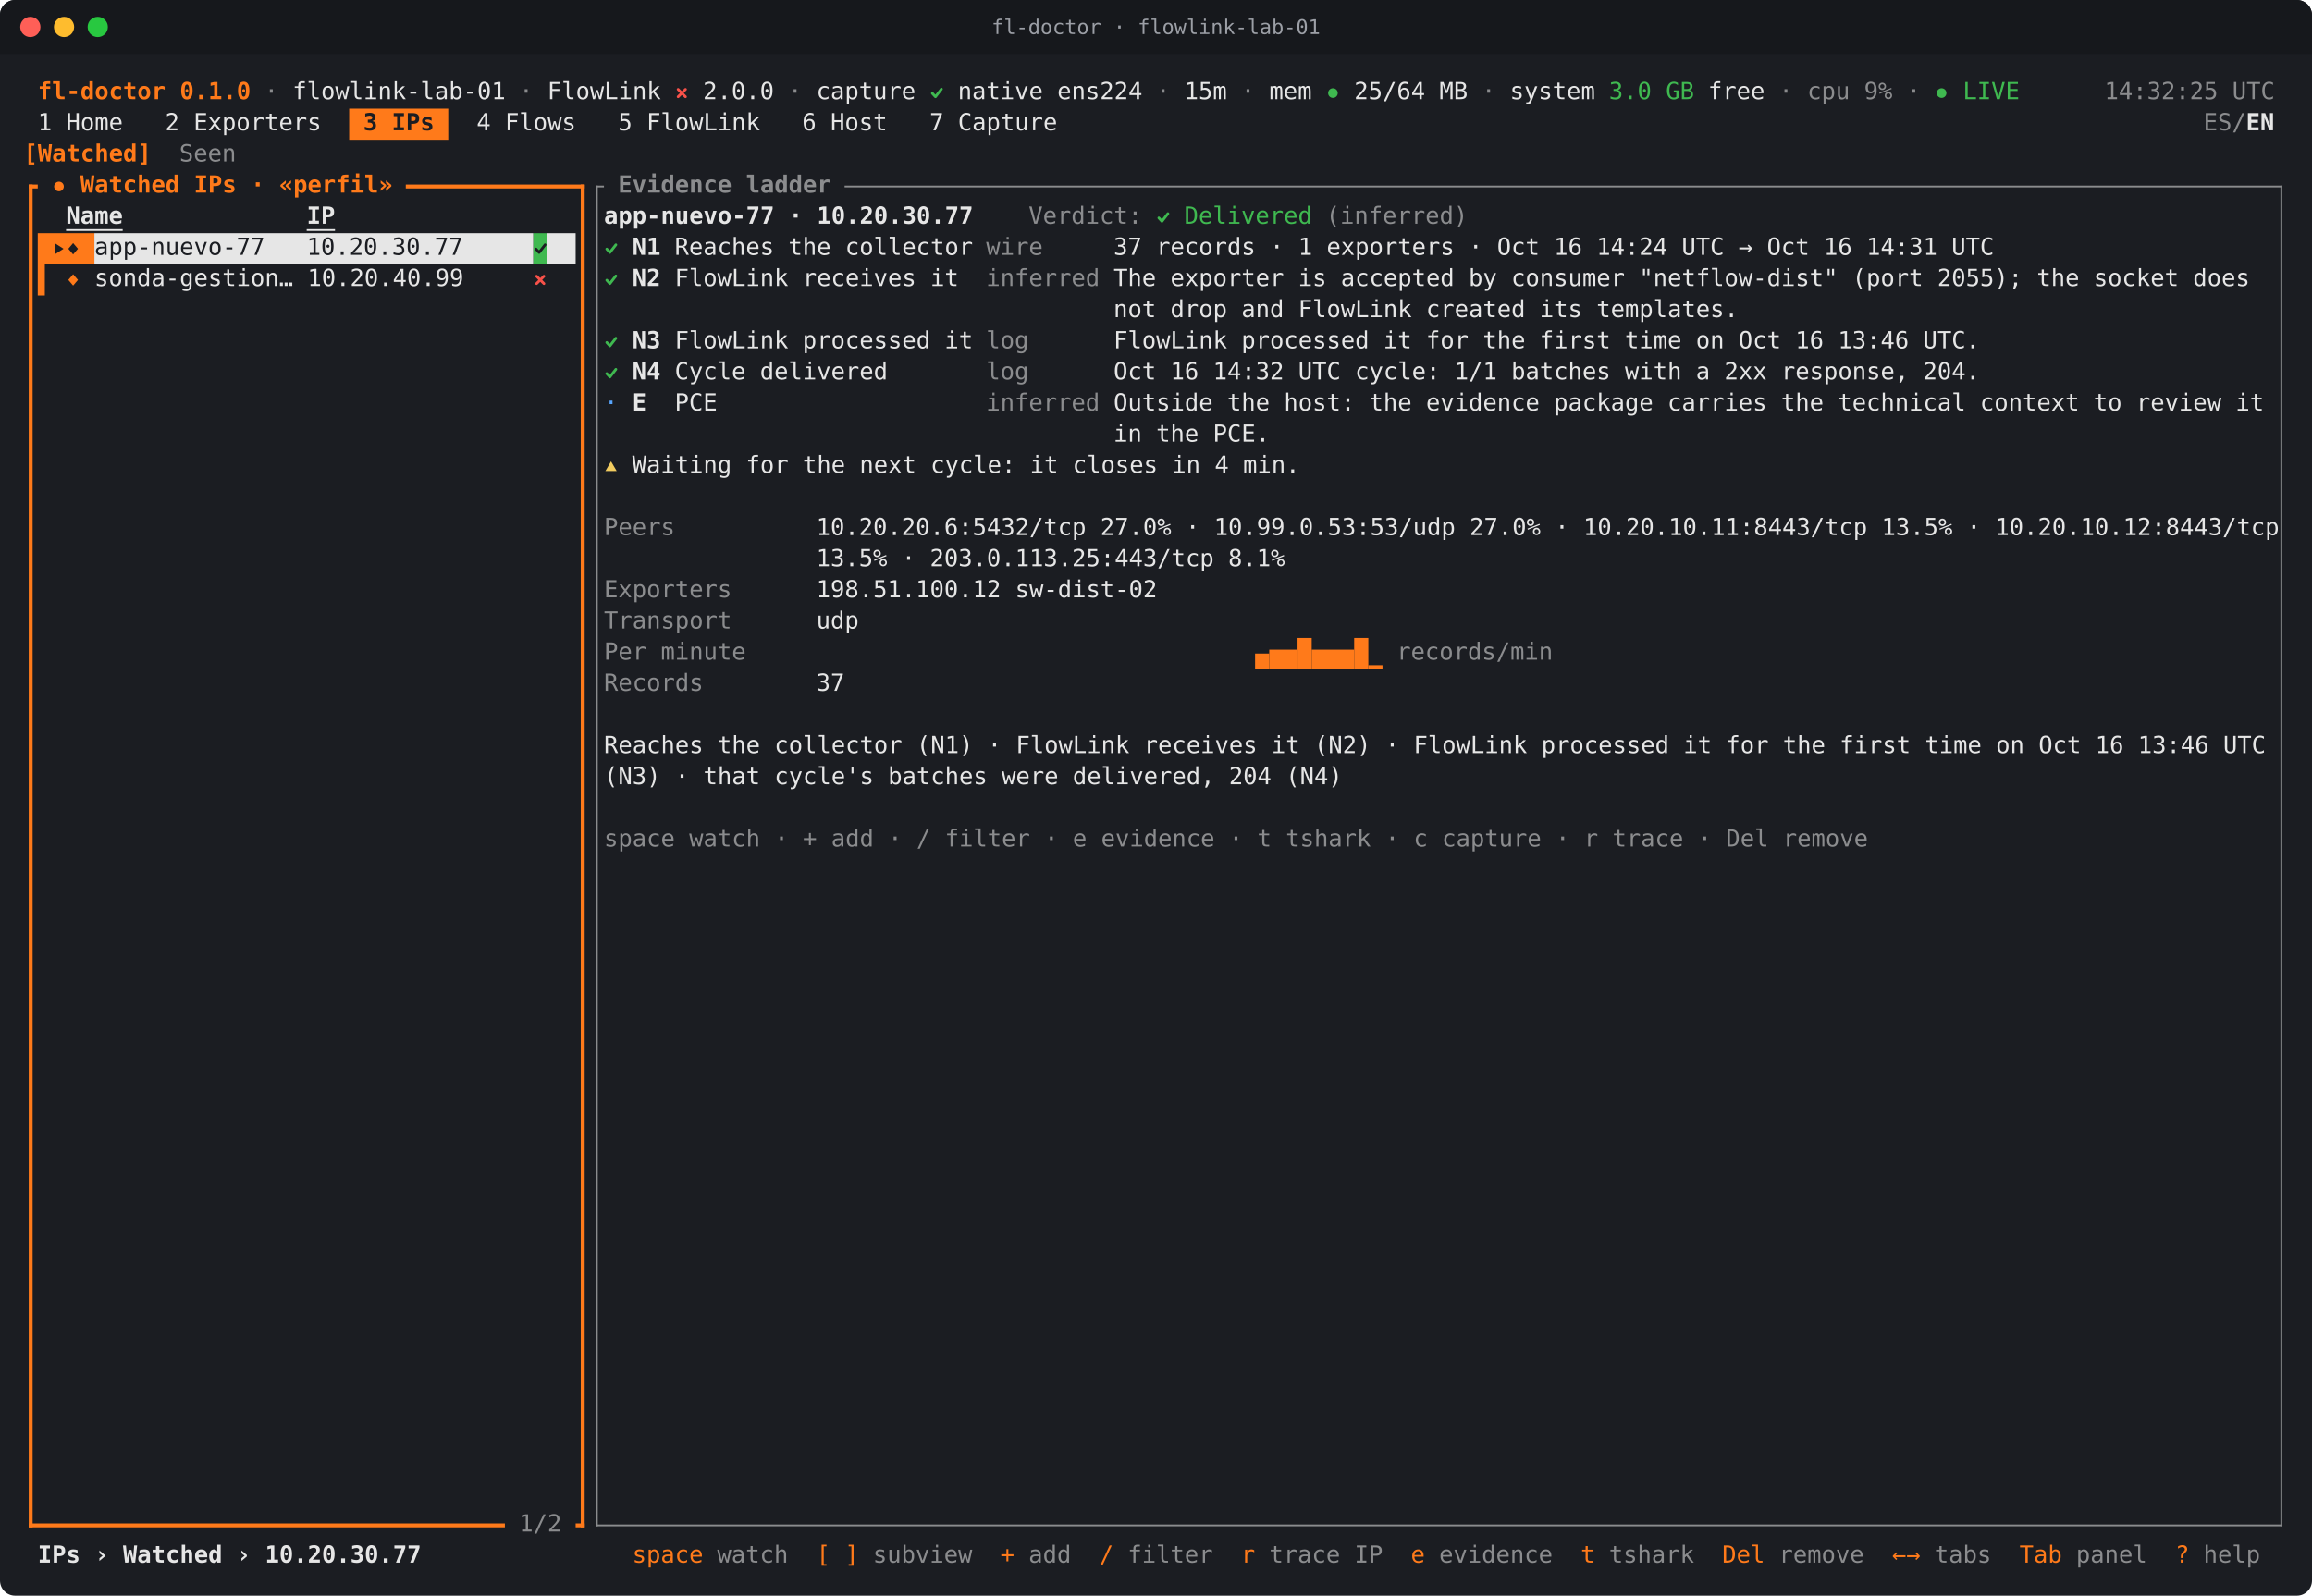
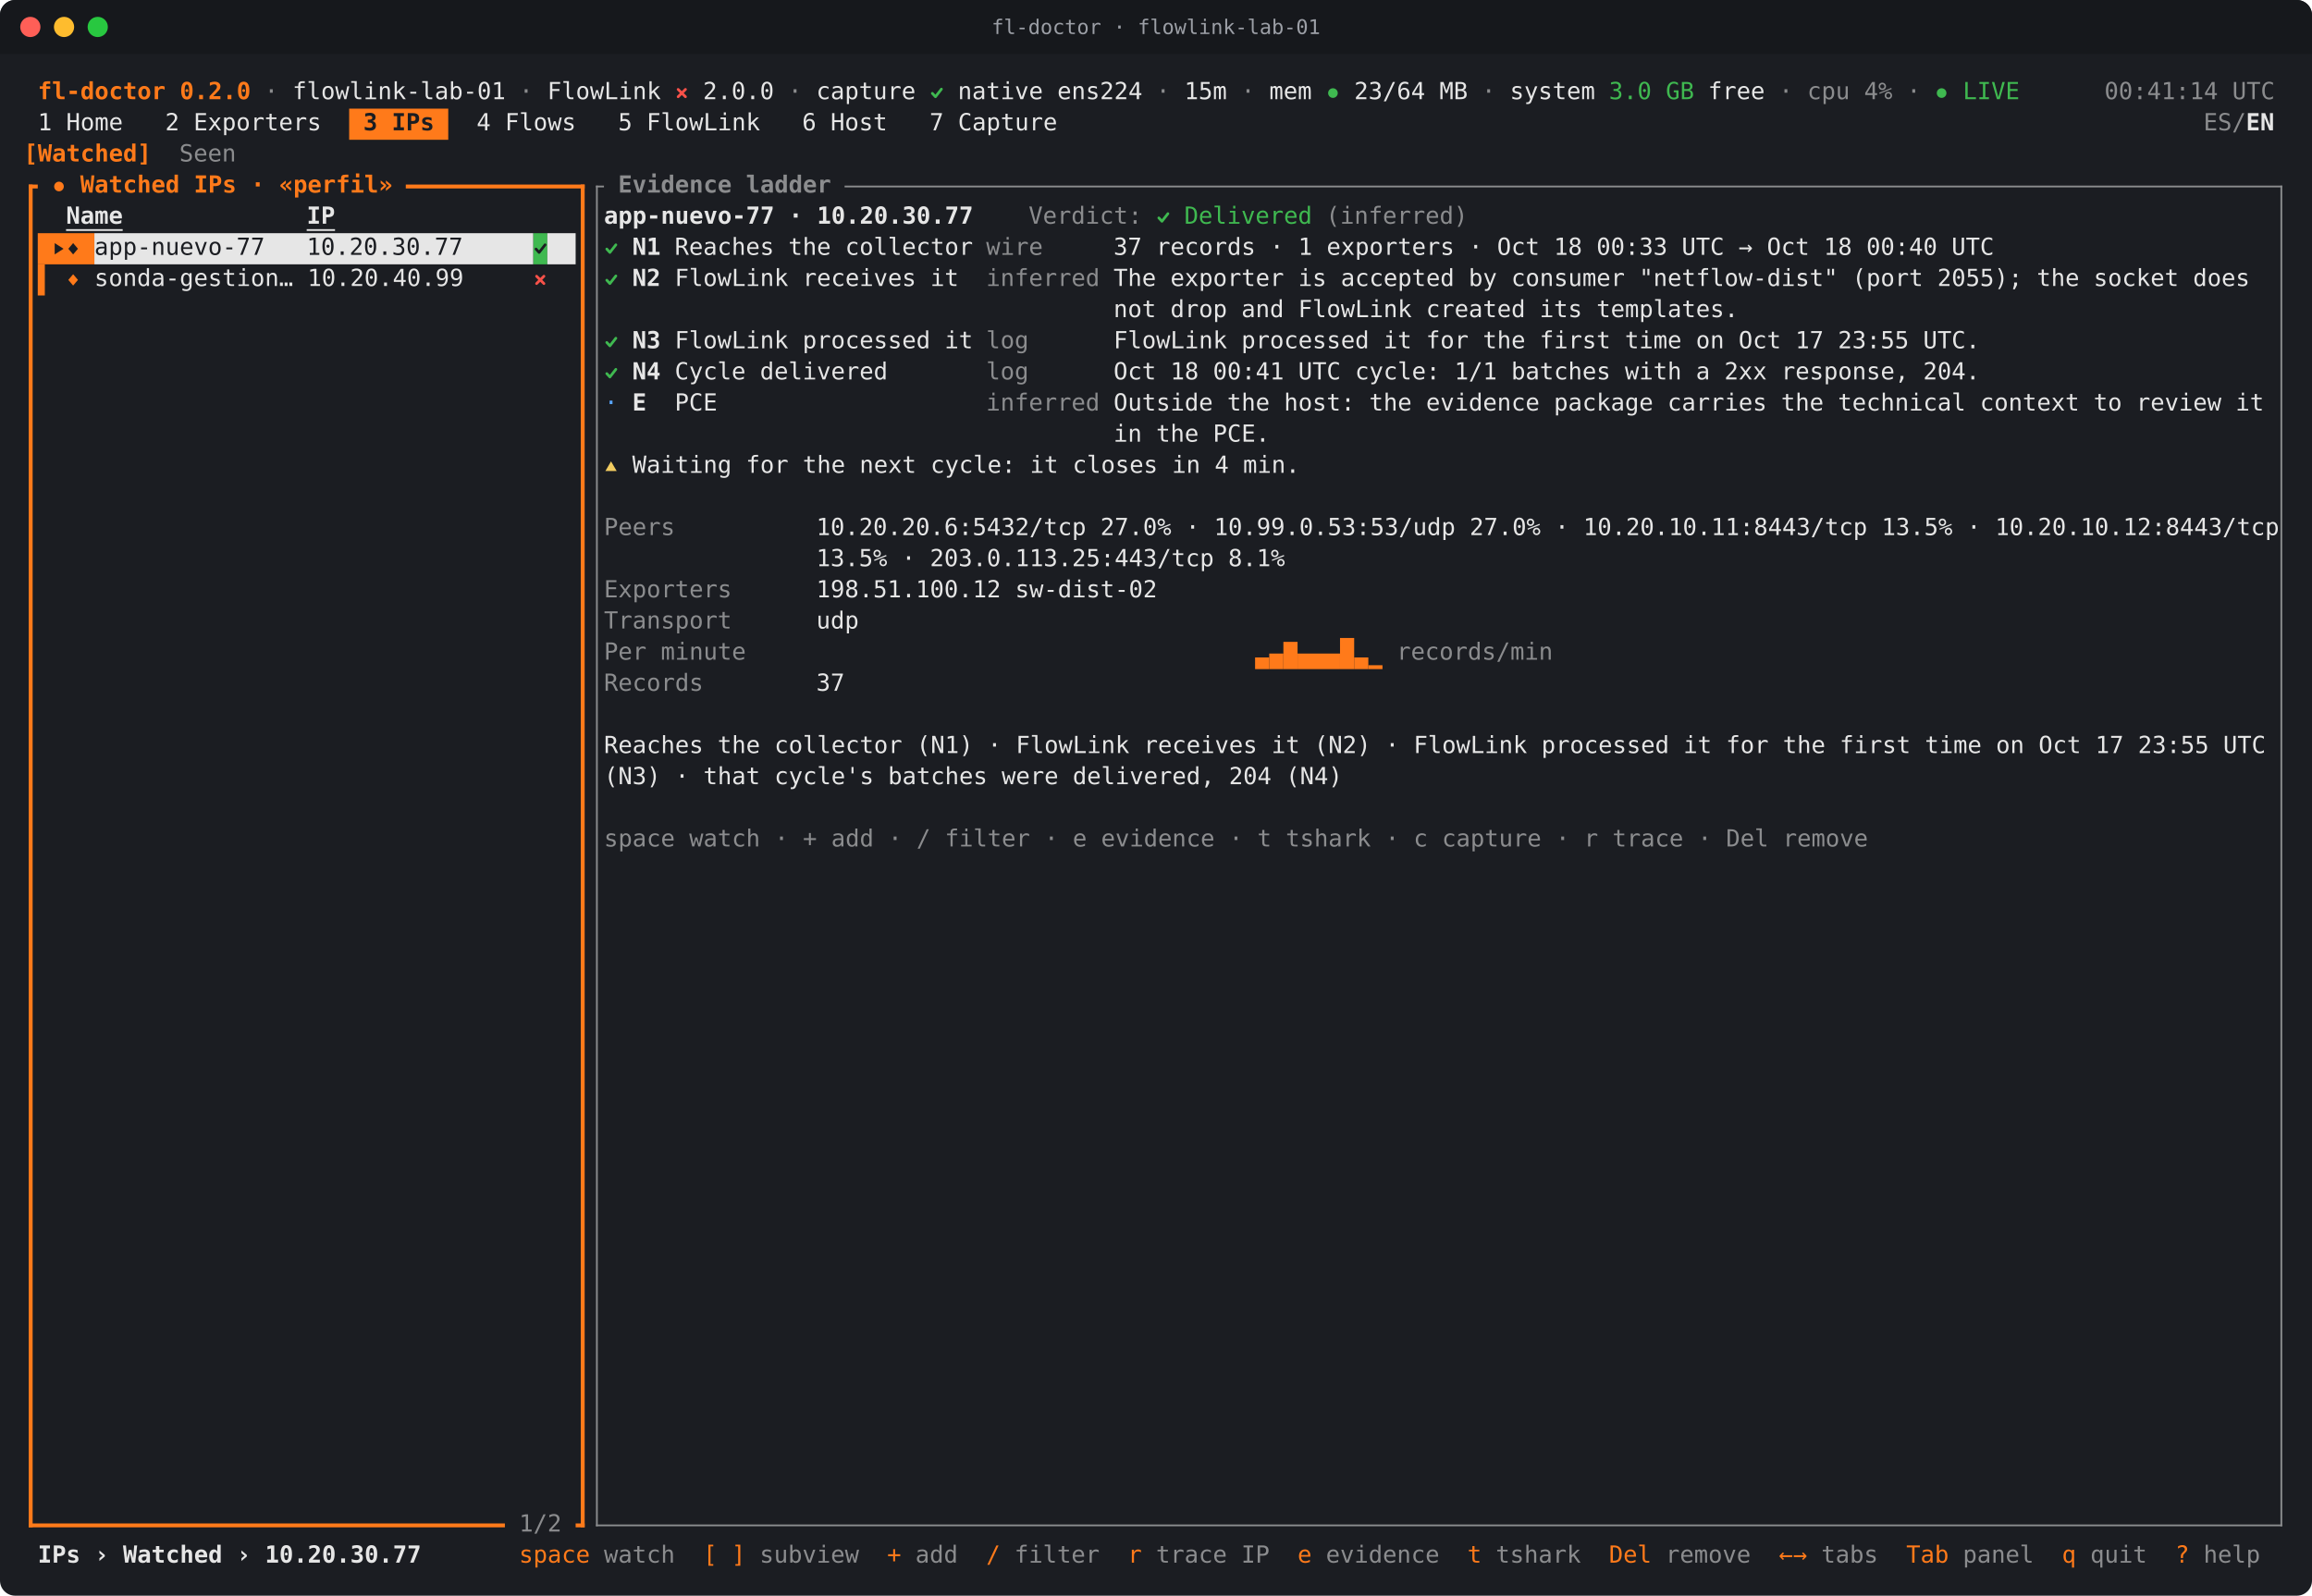
<svg xmlns="http://www.w3.org/2000/svg" role="img" viewBox="0 0 1372 947.04" width="1372" height="947.04" aria-label="fl-doctor · flowlink-lab-01">
  <style>text{font-family:'JetBrains Mono','Cascadia Mono','SF Mono',Menlo,'DejaVu Sans Mono','Liberation Mono',Consolas,monospace;font-size:14px;white-space:pre}.b{font-weight:700}.i{font-style:italic}.c0{fill:#ff7a1a}.c1{fill:#8b8c8e}.c2{fill:#e6e6e6}.c3{fill:#3fb950}.c4{fill:#1b1d22}.c5{fill:#58a6ff}</style>
  <rect width="1372" height="947.04" rx="9" fill="#1b1d22" />
  <path d="M0 9a9 9 0 0 1 9-9h1354a9 9 0 0 1 9 9v23H0z" fill="#16181c" />
  <circle cx="18" cy="16" r="6" fill="#ff5f57" />
  <circle cx="38" cy="16" r="6" fill="#febc2e" />
  <circle cx="58" cy="16" r="6" fill="#28c840" />
  <text x="686" y="20.2" text-anchor="middle" style="font-size:12px" fill="#c8ccd4" fill-opacity=".75">fl-doctor · flowlink-lab-01</text>
  <rect x="22.4" y="138.4" width="4.2" height="18.48" fill="#1b1d22" />
  <rect x="316.4" y="138.4" width="8.4" height="18.48" fill="#3fb950" />
  <rect x="353.68" y="110.16" width="1.05" height="795.69" fill="#8b8c8e" />
  <rect x="353.68" y="110.16" width="4.72" height="1.05" fill="#8b8c8e" />
  <rect x="353.68" y="904.79" width="1000.65" height="1.05" fill="#8b8c8e" />
  <rect x="501.2" y="110.16" width="853.12" height="1.05" fill="#8b8c8e" />
  <rect x="1353.28" y="110.16" width="1.05" height="795.69" fill="#8b8c8e" />
  <rect x="56" y="138.4" width="260.4" height="18.48" fill="#e6e6e6" />
  <rect x="324.8" y="138.4" width="16.8" height="18.48" fill="#e6e6e6" />
  <rect x="17.05" y="109.53" width="2.31" height="796.95" fill="#ff7a1a" />
  <rect x="17.05" y="109.53" width="5.35" height="2.31" fill="#ff7a1a" />
  <rect x="17.05" y="904.16" width="282.56" height="2.31" fill="#ff7a1a" />
  <rect x="22.4" y="156.88" width="4.2" height="18.48" fill="#ff7a1a" />
  <rect x="22.4" y="138.4" width="33.6" height="18.48" fill="#ff7a1a" />
  <rect x="207.2" y="64.48" width="58.8" height="18.48" fill="#ff7a1a" />
  <rect x="240.8" y="109.53" width="106.15" height="2.31" fill="#ff7a1a" />
  <rect x="341.6" y="904.16" width="5.35" height="2.31" fill="#ff7a1a" />
  <rect x="344.64" y="109.53" width="2.31" height="796.95" fill="#ff7a1a" />
-   <rect x="744.8" y="387.88" width="8.4" height="9.24" fill="#ff7a1a" />
-   <rect x="753.2" y="385.57" width="16.8" height="11.55" fill="#ff7a1a" />
-   <rect x="770" y="378.64" width="8.4" height="18.48" fill="#ff7a1a" />
-   <rect x="778.4" y="385.57" width="25.2" height="11.55" fill="#ff7a1a" />
-   <rect x="803.6" y="378.64" width="8.4" height="18.48" fill="#ff7a1a" />
+   <rect x="744.8" y="390.19" width="8.4" height="6.93" fill="#ff7a1a" />
+   <rect x="753.2" y="387.88" width="8.4" height="9.24" fill="#ff7a1a" />
+   <rect x="761.6" y="380.95" width="8.4" height="16.17" fill="#ff7a1a" />
+   <rect x="770" y="387.88" width="25.2" height="9.24" fill="#ff7a1a" />
+   <rect x="795.2" y="378.64" width="8.4" height="18.48" fill="#ff7a1a" />
+   <rect x="803.6" y="390.19" width="8.4" height="6.93" fill="#ff7a1a" />
  <rect x="812" y="394.81" width="8.4" height="2.31" fill="#ff7a1a" />
  <path d="M402.42 53.06L406.78 57.42M406.78 53.06L402.42 57.42" fill="none" stroke="#f85149" stroke-width="1.6" stroke-linecap="round" />
  <path d="M553.28 55.41L555.13 57.42L558.66 52.89" fill="none" stroke="#3fb950" stroke-width="1.6" stroke-linecap="round" stroke-linejoin="round" />
  <circle cx="791" cy="55.24" r="2.86" fill="#3fb950" />
  <circle cx="1152.2" cy="55.24" r="2.86" fill="#3fb950" />
  <circle cx="35" cy="110.68" r="2.86" fill="#ff7a1a" />
  <path d="M687.68 129.33L689.53 131.34L693.06 126.81" fill="none" stroke="#3fb950" stroke-width="1.6" stroke-linecap="round" stroke-linejoin="round" />
  <path d="M32.45 144.29L37.71 147.64L32.45 150.99Z" fill="#1b1d22" />
  <path d="M43.4 144.28L46.26 147.64L43.4 151L40.54 147.64Z" fill="#1b1d22" />
  <path d="M318.08 147.81L319.93 149.82L323.46 145.29" fill="none" stroke="#1b1d22" stroke-width="1.6" stroke-linecap="round" stroke-linejoin="round" />
  <path d="M360.08 147.81L361.93 149.82L365.46 145.29" fill="none" stroke="#3fb950" stroke-width="1.6" stroke-linecap="round" stroke-linejoin="round" />
  <path d="M43.4 162.76L46.26 166.12L43.4 169.48L40.54 166.12Z" fill="#ff7a1a" />
  <path d="M318.42 163.94L322.78 168.3M322.78 163.94L318.42 168.3" fill="none" stroke="#f85149" stroke-width="1.6" stroke-linecap="round" />
  <path d="M360.08 166.29L361.93 168.3L365.46 163.77" fill="none" stroke="#3fb950" stroke-width="1.6" stroke-linecap="round" stroke-linejoin="round" />
  <path d="M360.08 203.25L361.93 205.26L365.46 200.73" fill="none" stroke="#3fb950" stroke-width="1.6" stroke-linecap="round" stroke-linejoin="round" />
  <path d="M360.08 221.73L361.93 223.74L365.46 219.21" fill="none" stroke="#3fb950" stroke-width="1.6" stroke-linecap="round" stroke-linejoin="round" />
  <path d="M362.6 273.81L365.95 279.55L359.25 279.55Z" fill="#f2cc60" />
-   <text class="c0 b" x="22.4" y="58.86" textLength="126" lengthAdjust="spacing" xml:space="preserve">fl-doctor 0.1.0</text>
+   <text class="c0 b" x="22.4" y="58.86" textLength="126" lengthAdjust="spacing" xml:space="preserve">fl-doctor 0.2.0</text>
  <text class="c1" x="156.8" y="58.86" textLength="8.4" lengthAdjust="spacing" xml:space="preserve">·</text>
  <text class="c2" x="173.6" y="58.86" textLength="126" lengthAdjust="spacing" xml:space="preserve">flowlink-lab-01</text>
  <text class="c1" x="308" y="58.86" textLength="8.4" lengthAdjust="spacing" xml:space="preserve">·</text>
  <text class="c2" x="324.8" y="58.86" textLength="67.2" lengthAdjust="spacing" xml:space="preserve">FlowLink</text>
  <text class="c2" x="417.2" y="58.86" textLength="42" lengthAdjust="spacing" xml:space="preserve">2.0.0</text>
  <text class="c1" x="467.6" y="58.86" textLength="8.4" lengthAdjust="spacing" xml:space="preserve">·</text>
  <text class="c2" x="484.4" y="58.86" textLength="58.8" lengthAdjust="spacing" xml:space="preserve">capture</text>
  <text class="c2" x="568.4" y="58.86" textLength="109.2" lengthAdjust="spacing" xml:space="preserve">native ens224</text>
  <text class="c1" x="686" y="58.86" textLength="8.4" lengthAdjust="spacing" xml:space="preserve">·</text>
  <text class="c2" x="702.8" y="58.86" textLength="25.2" lengthAdjust="spacing" xml:space="preserve">15m</text>
  <text class="c1" x="736.4" y="58.86" textLength="8.4" lengthAdjust="spacing" xml:space="preserve">·</text>
  <text class="c2" x="753.2" y="58.86" textLength="25.2" lengthAdjust="spacing" xml:space="preserve">mem</text>
-   <text class="c2" x="803.6" y="58.86" textLength="67.2" lengthAdjust="spacing" xml:space="preserve">25/64 MB</text>
+   <text class="c2" x="803.6" y="58.86" textLength="67.2" lengthAdjust="spacing" xml:space="preserve">23/64 MB</text>
  <text class="c1" x="879.2" y="58.86" textLength="8.4" lengthAdjust="spacing" xml:space="preserve">·</text>
  <text class="c2" x="896" y="58.86" textLength="50.4" lengthAdjust="spacing" xml:space="preserve">system</text>
  <text class="c3" x="954.8" y="58.86" textLength="50.4" lengthAdjust="spacing" xml:space="preserve">3.0 GB</text>
  <text class="c2" x="1013.6" y="58.86" textLength="33.6" lengthAdjust="spacing" xml:space="preserve">free</text>
-   <text class="c1" x="1055.6" y="58.86" textLength="84" lengthAdjust="spacing" xml:space="preserve">· cpu 9% ·</text>
+   <text class="c1" x="1055.6" y="58.86" textLength="84" lengthAdjust="spacing" xml:space="preserve">· cpu 4% ·</text>
  <text class="c3" x="1164.8" y="58.86" textLength="33.6" lengthAdjust="spacing" xml:space="preserve">LIVE</text>
-   <text class="c1" x="1248.8" y="58.86" textLength="100.8" lengthAdjust="spacing" xml:space="preserve">14:32:25 UTC</text>
+   <text class="c1" x="1248.8" y="58.86" textLength="100.8" lengthAdjust="spacing" xml:space="preserve">00:41:14 UTC</text>
  <text class="c2" x="22.4" y="77.34" textLength="50.4" lengthAdjust="spacing" xml:space="preserve">1 Home</text>
  <text class="c2" x="98" y="77.34" textLength="92.4" lengthAdjust="spacing" xml:space="preserve">2 Exporters</text>
  <text class="c4 b" x="215.6" y="77.34" textLength="42" lengthAdjust="spacing" xml:space="preserve">3 IPs</text>
  <text class="c2" x="282.8" y="77.34" textLength="58.8" lengthAdjust="spacing" xml:space="preserve">4 Flows</text>
  <text class="c2" x="366.8" y="77.34" textLength="84" lengthAdjust="spacing" xml:space="preserve">5 FlowLink</text>
  <text class="c2" x="476" y="77.34" textLength="50.4" lengthAdjust="spacing" xml:space="preserve">6 Host</text>
  <text class="c2" x="551.6" y="77.34" textLength="75.6" lengthAdjust="spacing" xml:space="preserve">7 Capture</text>
  <text class="c1" x="1307.6" y="77.34" textLength="25.2" lengthAdjust="spacing" xml:space="preserve">ES/</text>
  <text class="c2 b" x="1332.8" y="77.34" textLength="16.8" lengthAdjust="spacing" xml:space="preserve">EN</text>
  <text class="c0 b" x="14" y="95.82" textLength="75.6" lengthAdjust="spacing" xml:space="preserve">[Watched]</text>
  <text class="c1" x="106.4" y="95.82" textLength="33.6" lengthAdjust="spacing" xml:space="preserve">Seen</text>
  <text class="c0 b" x="47.6" y="114.3" textLength="184.8" lengthAdjust="spacing" xml:space="preserve">Watched IPs · «perfil»</text>
  <text class="c1 b" x="366.8" y="114.3" textLength="126" lengthAdjust="spacing" xml:space="preserve">Evidence ladder</text>
  <text class="c2 b" x="39.2" y="132.78" textLength="33.6" lengthAdjust="spacing" xml:space="preserve">Name</text>
  <rect x="39.2" y="136" width="33.6" height="1.05" fill="#e6e6e6" />
  <text class="c2 b" x="182" y="132.78" textLength="16.8" lengthAdjust="spacing" xml:space="preserve">IP</text>
  <rect x="182" y="136" width="16.8" height="1.05" fill="#e6e6e6" />
  <text class="c2 b" x="358.4" y="132.78" textLength="218.4" lengthAdjust="spacing" xml:space="preserve">app-nuevo-77 · 10.20.30.77</text>
  <text class="c1" x="610.4" y="132.78" textLength="67.2" lengthAdjust="spacing" xml:space="preserve">Verdict:</text>
  <text class="c3" x="702.8" y="132.78" textLength="75.6" lengthAdjust="spacing" xml:space="preserve">Delivered</text>
  <text class="c1" x="786.8" y="132.78" textLength="84" lengthAdjust="spacing" xml:space="preserve">(inferred)</text>
  <text class="c4" x="56" y="151.26" textLength="100.8" lengthAdjust="spacing" xml:space="preserve">app-nuevo-77</text>
  <text class="c4" x="182" y="151.26" textLength="92.4" lengthAdjust="spacing" xml:space="preserve">10.20.30.77</text>
  <text class="c2 b" x="375.2" y="151.26" textLength="16.8" lengthAdjust="spacing" xml:space="preserve">N1</text>
  <text class="c2" x="400.4" y="151.26" textLength="176.4" lengthAdjust="spacing" xml:space="preserve">Reaches the collector</text>
  <text class="c1" x="585.2" y="151.26" textLength="33.6" lengthAdjust="spacing" xml:space="preserve">wire</text>
-   <text class="c2" x="660.8" y="151.26" textLength="520.8" lengthAdjust="spacing" xml:space="preserve">37 records · 1 exporters · Oct 16 14:24 UTC → Oct 16 14:31 UTC</text>
+   <text class="c2" x="660.8" y="151.26" textLength="520.8" lengthAdjust="spacing" xml:space="preserve">37 records · 1 exporters · Oct 18 00:33 UTC → Oct 18 00:40 UTC</text>
  <text class="c2" x="56" y="169.74" textLength="218.4" lengthAdjust="spacing" xml:space="preserve">sonda-gestion… 10.20.40.99</text>
  <text class="c2 b" x="375.2" y="169.74" textLength="16.8" lengthAdjust="spacing" xml:space="preserve">N2</text>
  <text class="c2" x="400.4" y="169.74" textLength="168" lengthAdjust="spacing" xml:space="preserve">FlowLink receives it</text>
  <text class="c1" x="585.2" y="169.74" textLength="67.2" lengthAdjust="spacing" xml:space="preserve">inferred</text>
  <text class="c2" x="660.8" y="169.74" textLength="672" lengthAdjust="spacing" xml:space="preserve">The exporter is accepted by consumer "netflow-dist" (port 2055); the socket does</text>
  <text class="c2" x="660.8" y="188.22" textLength="369.6" lengthAdjust="spacing" xml:space="preserve">not drop and FlowLink created its templates.</text>
  <text class="c2 b" x="375.2" y="206.7" textLength="16.8" lengthAdjust="spacing" xml:space="preserve">N3</text>
  <text class="c2" x="400.4" y="206.7" textLength="176.4" lengthAdjust="spacing" xml:space="preserve">FlowLink processed it</text>
  <text class="c1" x="585.2" y="206.7" textLength="25.2" lengthAdjust="spacing" xml:space="preserve">log</text>
-   <text class="c2" x="660.8" y="206.7" textLength="512.4" lengthAdjust="spacing" xml:space="preserve">FlowLink processed it for the first time on Oct 16 13:46 UTC.</text>
+   <text class="c2" x="660.8" y="206.7" textLength="512.4" lengthAdjust="spacing" xml:space="preserve">FlowLink processed it for the first time on Oct 17 23:55 UTC.</text>
  <text class="c2 b" x="375.2" y="225.18" textLength="16.8" lengthAdjust="spacing" xml:space="preserve">N4</text>
  <text class="c2" x="400.4" y="225.18" textLength="126" lengthAdjust="spacing" xml:space="preserve">Cycle delivered</text>
  <text class="c1" x="585.2" y="225.18" textLength="25.2" lengthAdjust="spacing" xml:space="preserve">log</text>
-   <text class="c2" x="660.8" y="225.18" textLength="512.4" lengthAdjust="spacing" xml:space="preserve">Oct 16 14:32 UTC cycle: 1/1 batches with a 2xx response, 204.</text>
+   <text class="c2" x="660.8" y="225.18" textLength="512.4" lengthAdjust="spacing" xml:space="preserve">Oct 18 00:41 UTC cycle: 1/1 batches with a 2xx response, 204.</text>
  <text class="c5" x="358.4" y="243.66" textLength="8.4" lengthAdjust="spacing" xml:space="preserve">·</text>
  <text class="c2 b" x="375.2" y="243.66" textLength="8.4" lengthAdjust="spacing" xml:space="preserve">E</text>
  <text class="c2" x="400.4" y="243.66" textLength="25.2" lengthAdjust="spacing" xml:space="preserve">PCE</text>
  <text class="c1" x="585.2" y="243.66" textLength="67.2" lengthAdjust="spacing" xml:space="preserve">inferred</text>
  <text class="c2" x="660.8" y="243.66" textLength="680.4" lengthAdjust="spacing" xml:space="preserve">Outside the host: the evidence package carries the technical context to review it</text>
  <text class="c2" x="660.8" y="262.14" textLength="92.4" lengthAdjust="spacing" xml:space="preserve">in the PCE.</text>
  <text class="c2" x="375.2" y="280.62" textLength="394.8" lengthAdjust="spacing" xml:space="preserve">Waiting for the next cycle: it closes in 4 min.</text>
  <text class="c1" x="358.4" y="317.58" textLength="42" lengthAdjust="spacing" xml:space="preserve">Peers</text>
  <text class="c2" x="484.4" y="317.58" textLength="865.2" lengthAdjust="spacing" xml:space="preserve">10.20.20.6:5432/tcp 27.0% · 10.99.0.53:53/udp 27.0% · 10.20.10.11:8443/tcp 13.5% · 10.20.10.12:8443/tcp</text>
  <text class="c2" x="484.4" y="336.06" textLength="277.2" lengthAdjust="spacing" xml:space="preserve">13.5% · 203.0.113.25:443/tcp 8.1%</text>
  <text class="c1" x="358.4" y="354.54" textLength="75.6" lengthAdjust="spacing" xml:space="preserve">Exporters</text>
  <text class="c2" x="484.4" y="354.54" textLength="201.6" lengthAdjust="spacing" xml:space="preserve">198.51.100.12 sw-dist-02</text>
  <text class="c1" x="358.4" y="373.02" textLength="75.6" lengthAdjust="spacing" xml:space="preserve">Transport</text>
  <text class="c2" x="484.4" y="373.02" textLength="25.2" lengthAdjust="spacing" xml:space="preserve">udp</text>
  <text class="c1" x="358.4" y="391.5" textLength="84" lengthAdjust="spacing" xml:space="preserve">Per minute</text>
  <text class="c1" x="828.8" y="391.5" textLength="92.4" lengthAdjust="spacing" xml:space="preserve">records/min</text>
  <text class="c1" x="358.4" y="409.98" textLength="58.8" lengthAdjust="spacing" xml:space="preserve">Records</text>
  <text class="c2" x="484.4" y="409.98" textLength="16.8" lengthAdjust="spacing" xml:space="preserve">37</text>
-   <text class="c2" x="358.4" y="446.94" textLength="982.8" lengthAdjust="spacing" xml:space="preserve">Reaches the collector (N1) · FlowLink receives it (N2) · FlowLink processed it for the first time on Oct 16 13:46 UTC</text>
+   <text class="c2" x="358.4" y="446.94" textLength="982.8" lengthAdjust="spacing" xml:space="preserve">Reaches the collector (N1) · FlowLink receives it (N2) · FlowLink processed it for the first time on Oct 17 23:55 UTC</text>
  <text class="c2" x="358.4" y="465.42" textLength="436.8" lengthAdjust="spacing" xml:space="preserve">(N3) · that cycle's batches were delivered, 204 (N4)</text>
  <text class="c1" x="358.4" y="502.38" textLength="747.6" lengthAdjust="spacing" xml:space="preserve">space watch · + add · / filter · e evidence · t tshark · c capture · r trace · Del remove</text>
  <text class="c1" x="308" y="908.94" textLength="25.2" lengthAdjust="spacing" xml:space="preserve">1/2</text>
  <text class="c2 b" x="22.4" y="927.42" textLength="226.8" lengthAdjust="spacing" xml:space="preserve">IPs › Watched › 10.20.30.77</text>
-   <text class="c0" x="375.2" y="927.42" textLength="42" lengthAdjust="spacing" xml:space="preserve">space</text>
-   <text class="c1" x="425.6" y="927.42" textLength="42" lengthAdjust="spacing" xml:space="preserve">watch</text>
-   <text class="c0" x="484.4" y="927.42" textLength="25.2" lengthAdjust="spacing" xml:space="preserve">[ ]</text>
-   <text class="c1" x="518" y="927.42" textLength="58.8" lengthAdjust="spacing" xml:space="preserve">subview</text>
-   <text class="c0" x="593.6" y="927.42" textLength="8.4" lengthAdjust="spacing" xml:space="preserve">+</text>
-   <text class="c1" x="610.4" y="927.42" textLength="25.2" lengthAdjust="spacing" xml:space="preserve">add</text>
-   <text class="c0" x="652.4" y="927.42" textLength="8.4" lengthAdjust="spacing" xml:space="preserve">/</text>
-   <text class="c1" x="669.2" y="927.42" textLength="50.4" lengthAdjust="spacing" xml:space="preserve">filter</text>
-   <text class="c0" x="736.4" y="927.42" textLength="8.4" lengthAdjust="spacing" xml:space="preserve">r</text>
-   <text class="c1" x="753.2" y="927.42" textLength="67.2" lengthAdjust="spacing" xml:space="preserve">trace IP</text>
-   <text class="c0" x="837.2" y="927.42" textLength="8.4" lengthAdjust="spacing" xml:space="preserve">e</text>
-   <text class="c1" x="854" y="927.42" textLength="67.2" lengthAdjust="spacing" xml:space="preserve">evidence</text>
-   <text class="c0" x="938" y="927.42" textLength="8.4" lengthAdjust="spacing" xml:space="preserve">t</text>
-   <text class="c1" x="954.8" y="927.42" textLength="50.4" lengthAdjust="spacing" xml:space="preserve">tshark</text>
-   <text class="c0" x="1022" y="927.42" textLength="25.2" lengthAdjust="spacing" xml:space="preserve">Del</text>
-   <text class="c1" x="1055.6" y="927.42" textLength="50.4" lengthAdjust="spacing" xml:space="preserve">remove</text>
-   <text class="c0" x="1122.8" y="927.42" textLength="16.8" lengthAdjust="spacing" xml:space="preserve">←→</text>
-   <text class="c1" x="1148" y="927.42" textLength="33.6" lengthAdjust="spacing" xml:space="preserve">tabs</text>
-   <text class="c0" x="1198.4" y="927.42" textLength="25.2" lengthAdjust="spacing" xml:space="preserve">Tab</text>
-   <text class="c1" x="1232" y="927.42" textLength="42" lengthAdjust="spacing" xml:space="preserve">panel</text>
+   <text class="c0" x="308" y="927.42" textLength="42" lengthAdjust="spacing" xml:space="preserve">space</text>
+   <text class="c1" x="358.4" y="927.42" textLength="42" lengthAdjust="spacing" xml:space="preserve">watch</text>
+   <text class="c0" x="417.2" y="927.42" textLength="25.2" lengthAdjust="spacing" xml:space="preserve">[ ]</text>
+   <text class="c1" x="450.8" y="927.42" textLength="58.8" lengthAdjust="spacing" xml:space="preserve">subview</text>
+   <text class="c0" x="526.4" y="927.42" textLength="8.4" lengthAdjust="spacing" xml:space="preserve">+</text>
+   <text class="c1" x="543.2" y="927.42" textLength="25.2" lengthAdjust="spacing" xml:space="preserve">add</text>
+   <text class="c0" x="585.2" y="927.42" textLength="8.4" lengthAdjust="spacing" xml:space="preserve">/</text>
+   <text class="c1" x="602" y="927.42" textLength="50.4" lengthAdjust="spacing" xml:space="preserve">filter</text>
+   <text class="c0" x="669.2" y="927.42" textLength="8.4" lengthAdjust="spacing" xml:space="preserve">r</text>
+   <text class="c1" x="686" y="927.42" textLength="67.2" lengthAdjust="spacing" xml:space="preserve">trace IP</text>
+   <text class="c0" x="770" y="927.42" textLength="8.4" lengthAdjust="spacing" xml:space="preserve">e</text>
+   <text class="c1" x="786.8" y="927.42" textLength="67.2" lengthAdjust="spacing" xml:space="preserve">evidence</text>
+   <text class="c0" x="870.8" y="927.42" textLength="8.4" lengthAdjust="spacing" xml:space="preserve">t</text>
+   <text class="c1" x="887.6" y="927.42" textLength="50.4" lengthAdjust="spacing" xml:space="preserve">tshark</text>
+   <text class="c0" x="954.8" y="927.42" textLength="25.2" lengthAdjust="spacing" xml:space="preserve">Del</text>
+   <text class="c1" x="988.4" y="927.42" textLength="50.4" lengthAdjust="spacing" xml:space="preserve">remove</text>
+   <text class="c0" x="1055.6" y="927.42" textLength="16.8" lengthAdjust="spacing" xml:space="preserve">←→</text>
+   <text class="c1" x="1080.8" y="927.42" textLength="33.6" lengthAdjust="spacing" xml:space="preserve">tabs</text>
+   <text class="c0" x="1131.2" y="927.42" textLength="25.2" lengthAdjust="spacing" xml:space="preserve">Tab</text>
+   <text class="c1" x="1164.8" y="927.42" textLength="42" lengthAdjust="spacing" xml:space="preserve">panel</text>
+   <text class="c0" x="1223.6" y="927.42" textLength="8.4" lengthAdjust="spacing" xml:space="preserve">q</text>
+   <text class="c1" x="1240.4" y="927.42" textLength="33.6" lengthAdjust="spacing" xml:space="preserve">quit</text>
  <text class="c0" x="1290.8" y="927.42" textLength="8.4" lengthAdjust="spacing" xml:space="preserve">?</text>
  <text class="c1" x="1307.6" y="927.42" textLength="33.6" lengthAdjust="spacing" xml:space="preserve">help</text>
</svg>
